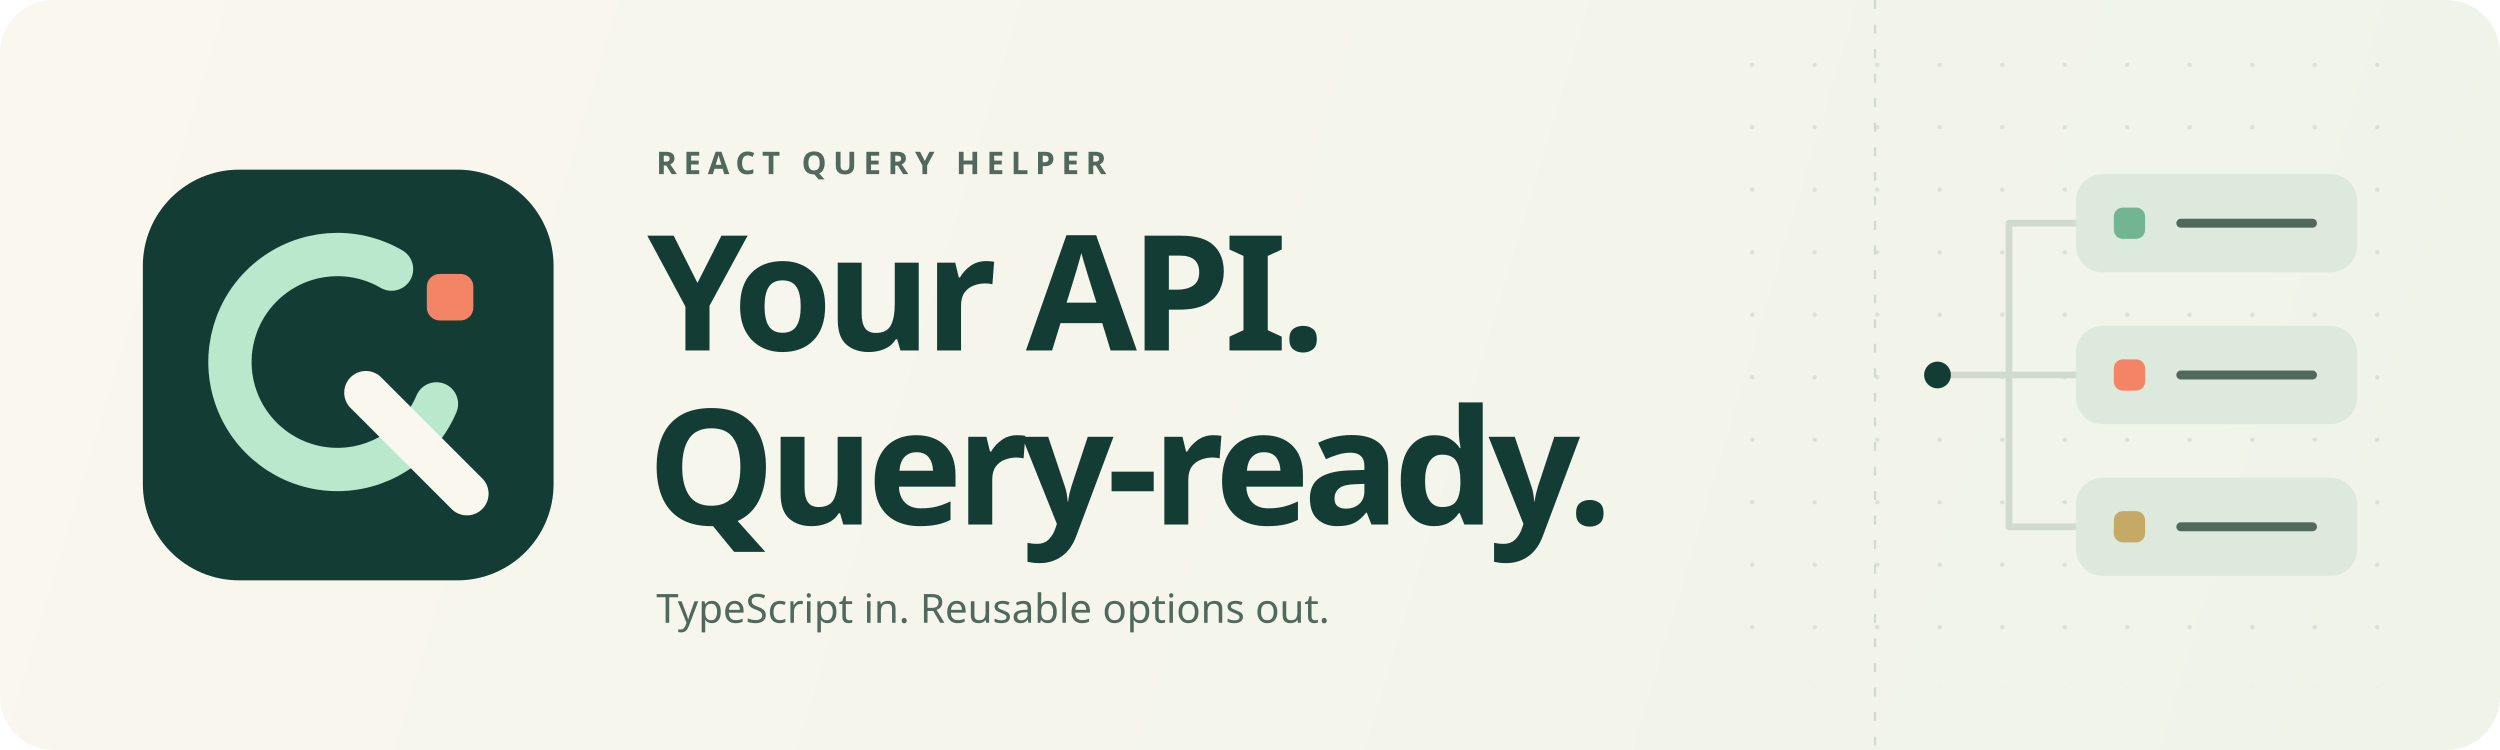
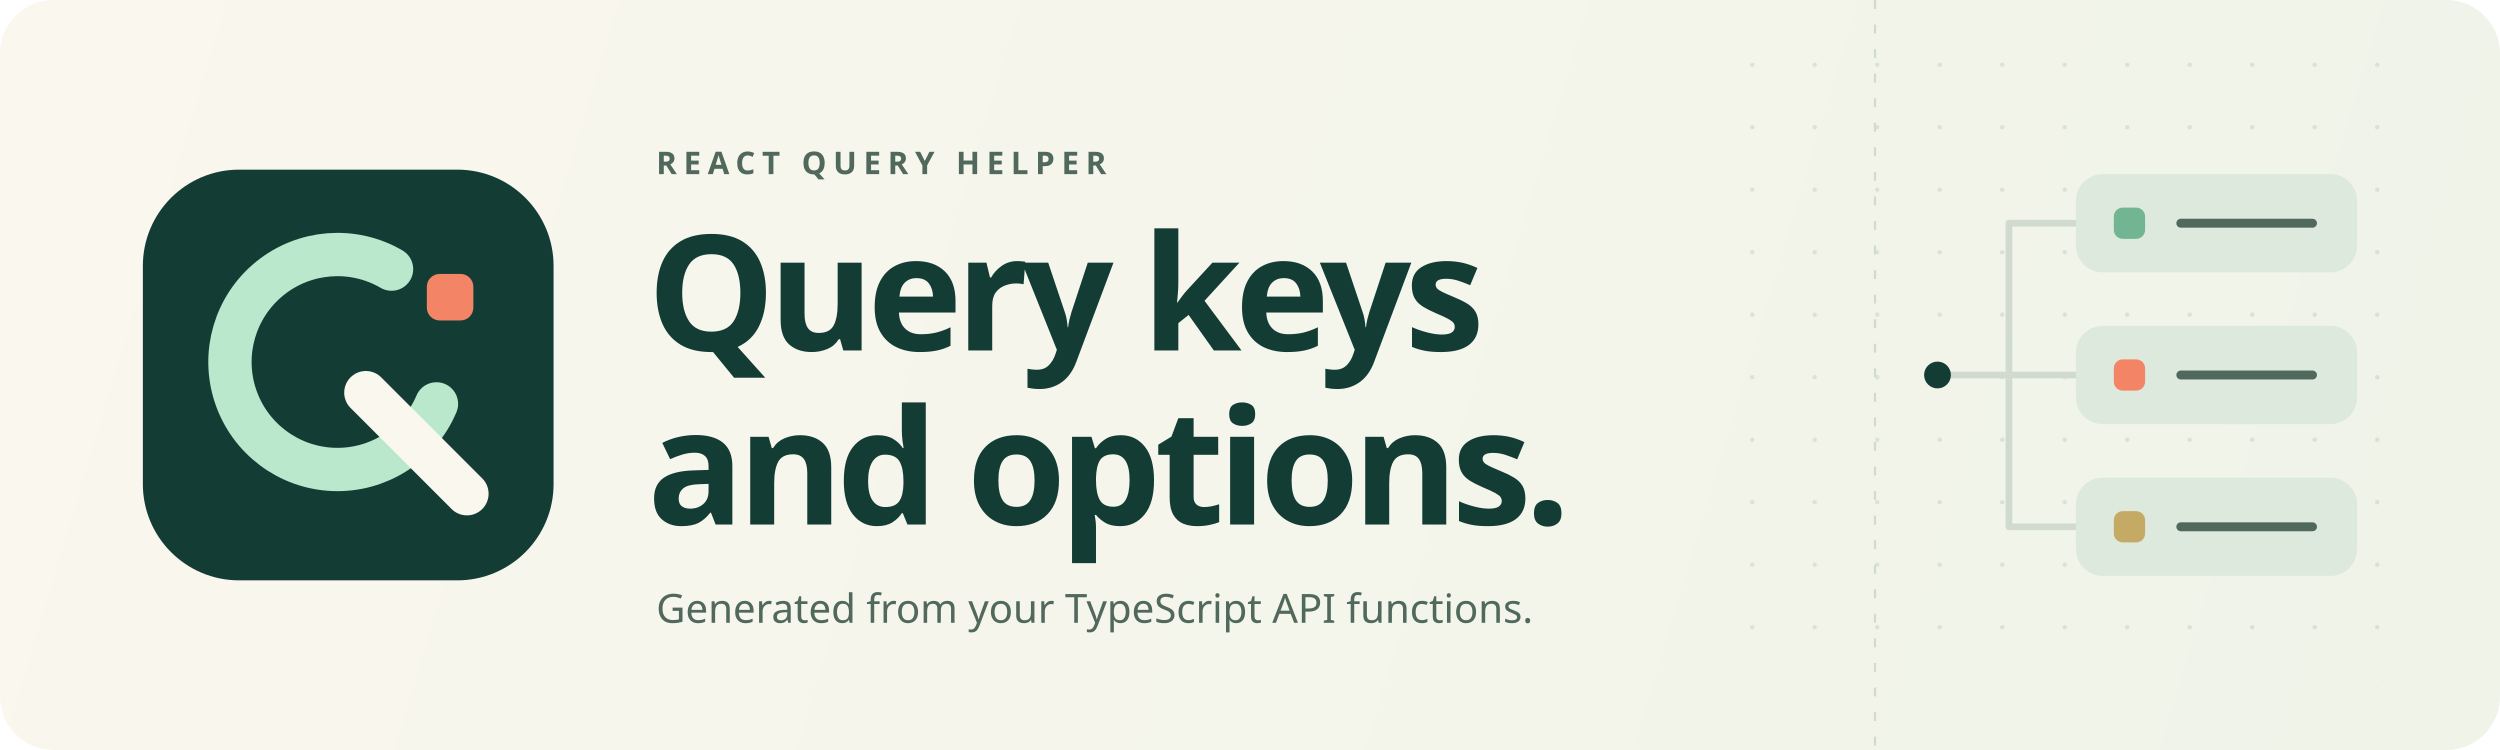
<svg xmlns="http://www.w3.org/2000/svg" width="1120" height="336" viewBox="0 0 1120 336" fill="none" role="img" aria-labelledby="title desc">
  <defs>
    <linearGradient id="paper" x1="0" y1="0" x2="1120" y2="336" gradientUnits="userSpaceOnUse">
      <stop stop-color="#FAF7EE" />
      <stop offset="1" stop-color="#EFF3E8" />
    </linearGradient>
    <pattern id="grid" width="28" height="28" patternUnits="userSpaceOnUse">
      <circle cx="1" cy="1" r="1" fill="#7D9A88" opacity=".2" />
    </pattern>
  </defs>
  <rect width="1120" height="336" rx="24" fill="url(#paper)" />
  <rect x="770" y="28" width="322" height="280" rx="16" fill="url(#grid)" />
  <path d="M840 0V336" stroke="#D0DACE" stroke-dasharray="4 7" />
  <g transform="translate(64 76) scale(.71875)">
    <rect width="256" height="256" rx="60" fill="#133C35" />
    <path d="M155 62A67 67 0 1 0 183 146" stroke="#B9E8CC" stroke-width="27" stroke-linecap="round" />
    <path d="M139 139L202 202" stroke="#FAF7EE" stroke-width="27" stroke-linecap="round" />
    <rect x="177" y="65" width="29" height="29" rx="8" fill="#F38466" />
  </g>
  <g font-family="'Avenir Next', Avenir, 'Trebuchet MS', sans-serif">
    <text x="294" y="78" fill="#50695C" font-size="14" font-weight="600" letter-spacing="3">REACT QUERY HELPER</text>
-     <text x="290" y="157" fill="#133C35" font-size="72" font-weight="700" letter-spacing="-3">Your API.</text>
-     <text x="290" y="235" fill="#133C35" font-size="72" font-weight="700" letter-spacing="-3">Query-ready.</text>
-     <text x="294" y="279" fill="#50695C" font-size="18">TypeScript in. Reusable options out.</text>
+     <text x="290" y="157" fill="#133C35" font-size="72" font-weight="700" letter-spacing="-3">Query keys</text>
+     <text x="290" y="235" fill="#133C35" font-size="72" font-weight="700" letter-spacing="-3">and options.</text>
+     <text x="294" y="279" fill="#50695C" font-size="18">Generated from your TypeScript API functions.</text>
  </g>
  <path d="M868 168H900M900 100V236M900 100H930M900 168H930M900 236H930" stroke="#D0DACE" stroke-width="3" stroke-linecap="round" stroke-linejoin="round" />
  <circle cx="868" cy="168" r="6" fill="#133C35" />
  <rect x="930" y="78" width="126" height="44" rx="12" fill="#DDE9DC" />
  <rect x="930" y="146" width="126" height="44" rx="12" fill="#DDE9DC" />
  <rect x="930" y="214" width="126" height="44" rx="12" fill="#DDE9DC" />
  <rect x="947" y="93" width="14" height="14" rx="4" fill="#71B592" />
  <rect x="947" y="161" width="14" height="14" rx="4" fill="#F38466" />
  <rect x="947" y="229" width="14" height="14" rx="4" fill="#C5AA66" />
  <path d="M977 100H1036M977 168H1036M977 236H1036" stroke="#50695C" stroke-width="4" stroke-linecap="round" />
</svg>
